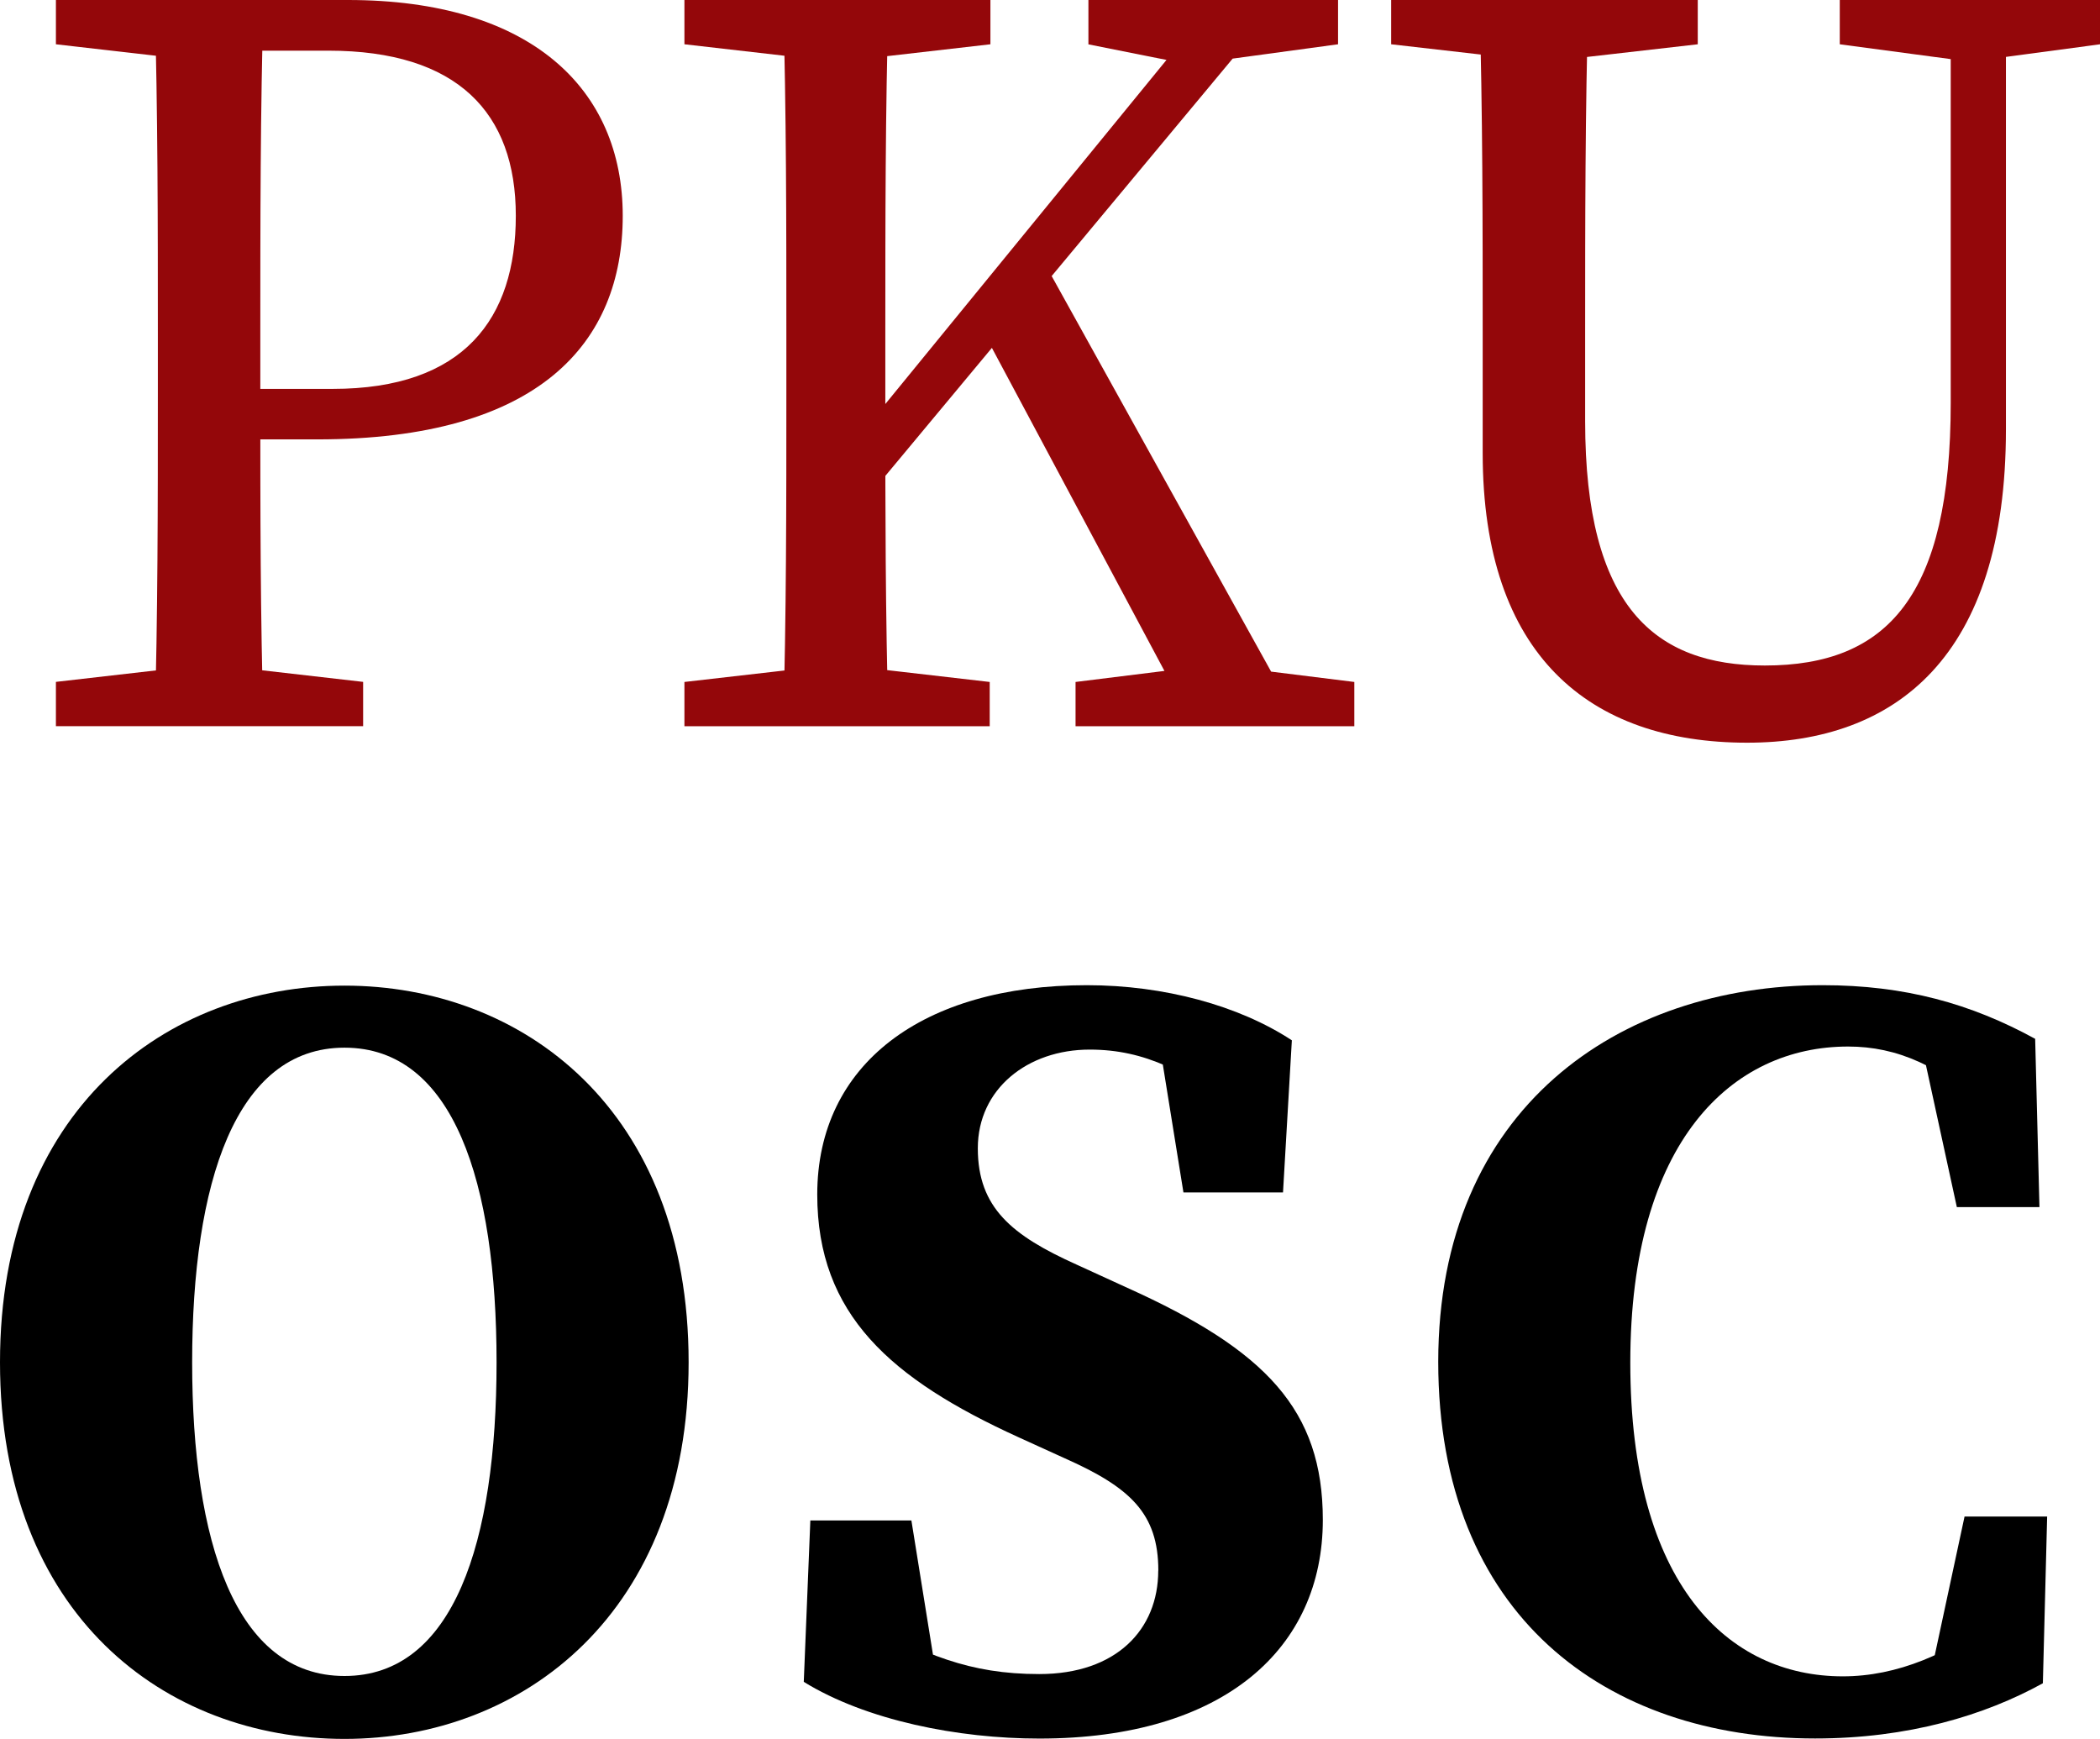
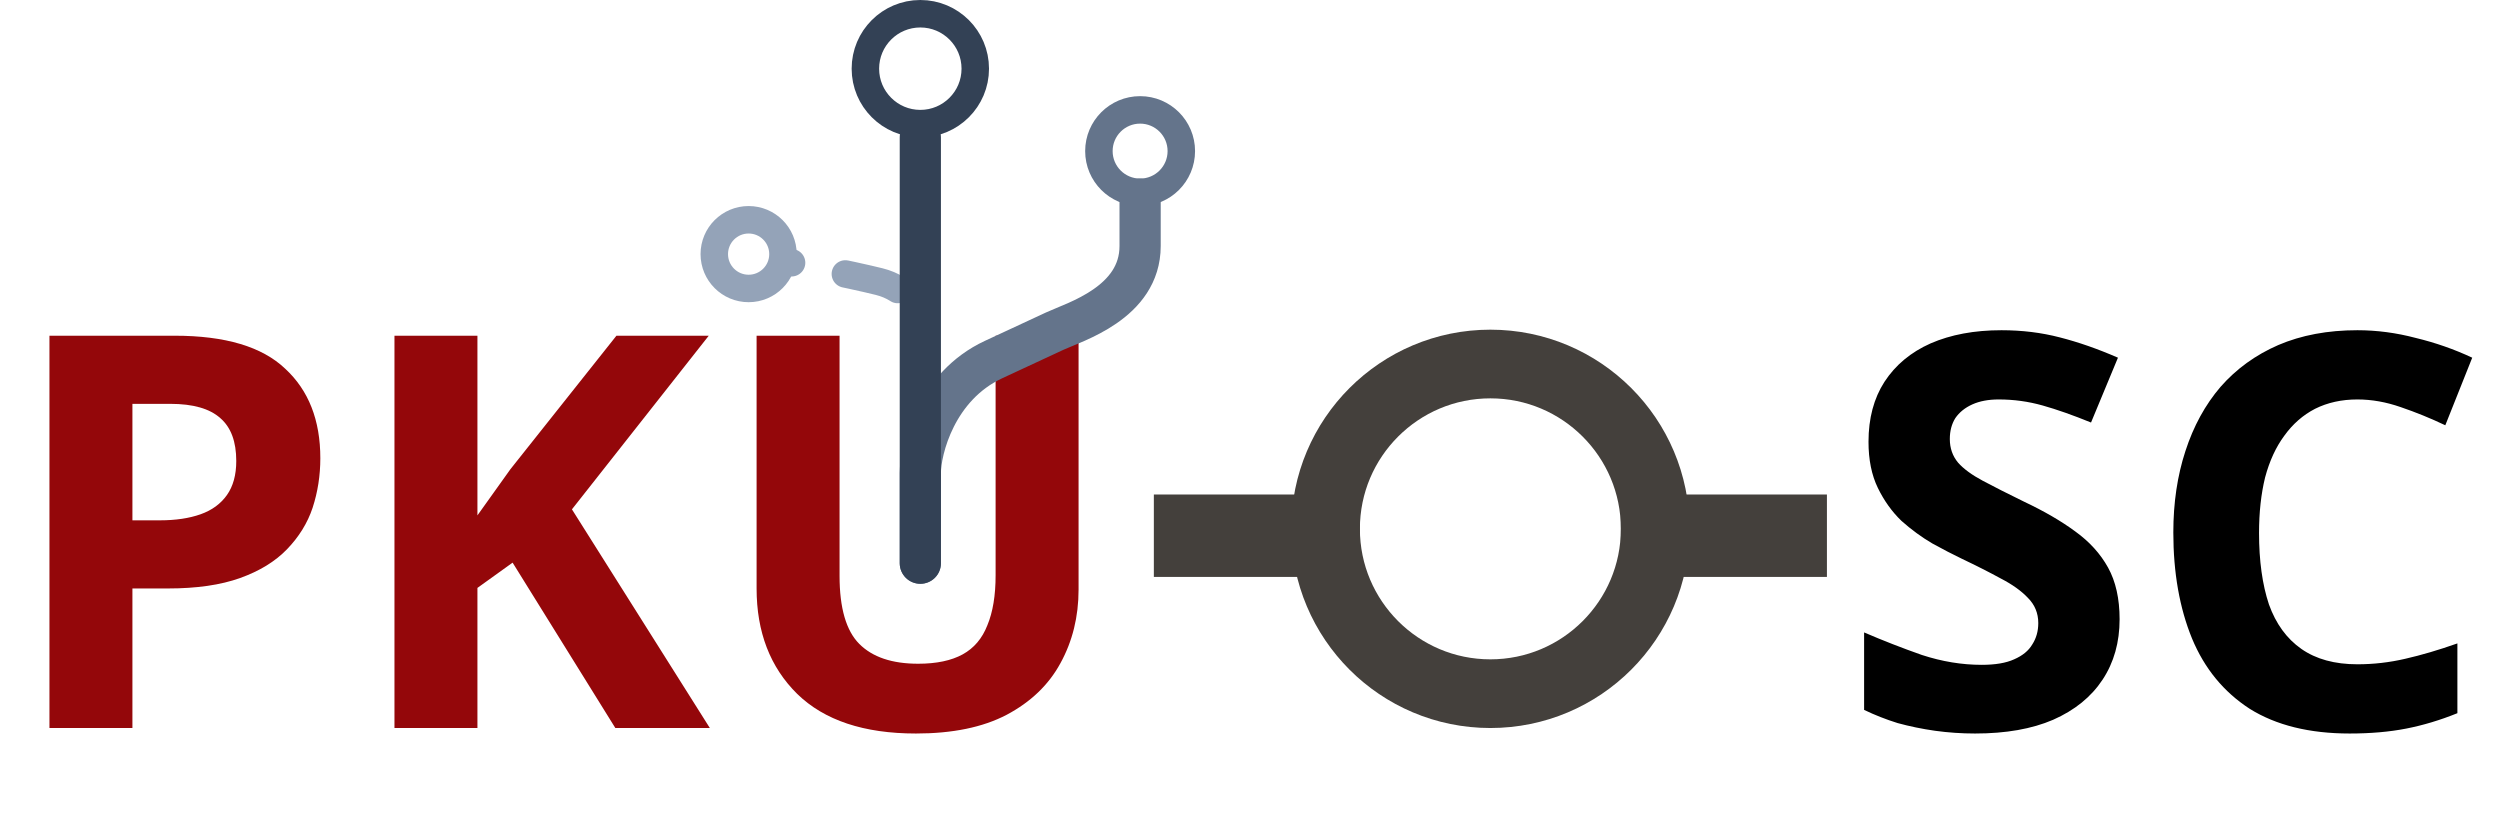
- <svg xmlns="http://www.w3.org/2000/svg" id="a" viewBox="0 0 240 198.71">
-   <defs>
-     <style>.b{fill:#94070a;}</style>
-   </defs>
-   <path class="b" d="M6.39,5.06V0H23.89V6.92h-1.28L6.39,5.06ZM25.28,76.06l16.22,1.86v5.06H6.39v-5.06l16.22-1.86h2.67Zm-7.24-37.63c0-12.77,0-25.66-.37-38.44h12.45c-.37,12.52-.37,25.42-.37,38.44v7.56c0,12.51,0,24.21,.37,36.98h-12.45c.37-12.52,.37-25.41,.37-38.44v-6.11Zm18.22,11.78h-12.37v-5.77h14.13c15.01,0,20.93-8.03,20.93-19.79S52.29,5.79,37.53,5.79h-13.63V0h15.87c20.88,0,31.4,10.14,31.4,24.66s-9.52,25.55-34.91,25.55Z" />
-   <path class="b" d="M78.22,5.06V0h34.97V5.06l-16.19,1.86h-2.55l-16.22-1.86Zm18.77,71.01l16.12,1.86v5.06h-34.89v-5.06l16.22-1.86h2.55Zm-7.12-37.63c0-12.77,0-25.66-.37-38.44h12.05c-.37,12.52-.37,25.42-.37,38.44v9.2c0,9.68,0,22.57,.37,35.35h-12.05c.37-12.52,.37-25.41,.37-38.44v-6.11Zm5.62,14.69L138.91,0h7.54l-50.96,61.22v-8.1Zm23.22-24.25l30.02,54.1h-12.28l-24.55-45.96,6.81-8.15Zm4.21,49.05l14.98-1.86h1.92l14.96,1.86v5.06h-31.86v-5.06Zm1.47-72.86V0h28.53V5.06l-13.68,1.86-2.55,.6-12.3-2.45Z" />
-   <path class="b" d="M158.99,5.06V0h35.04V5.06l-16.25,1.86h-2.54l-16.25-1.86Zm42.71,70.99c14.08,0,21.24-8.03,21.24-30.03V0h6.31V49.06c0,26.06-12.63,35.81-29.58,35.81-18,0-30.22-9.98-30.22-33.1v-13.4c0-12.74,0-25.61-.37-38.36h12.45c-.37,12.5-.37,25.38-.37,38.36v9.78c0,21.19,7.94,27.9,20.53,27.9ZM223.87,6.88l-13.61-1.82V0h29.75V5.06l-13.58,1.82h-2.55Z" />
-   <path d="M78.7,155.67c0,28.58-18.86,43.04-39.33,43.04S0,184.56,0,155.67s19.03-43.04,39.37-43.04,39.33,14.14,39.33,43.04Zm-39.33,35.85c12.47,0,17.38-15.29,17.38-35.85s-4.91-35.95-17.38-35.95-17.41,15.48-17.41,35.95,4.93,35.85,17.41,35.85Z" />
-   <path d="M132.38,179.47c0-6.54-3.23-9.51-10.7-12.83l-5.25-2.39c-14.62-6.66-23.03-14.03-23.03-27.75,0-14.88,12.02-23.92,30.81-23.92,8.84,0,17.39,2.33,23.43,6.3l-1.01,17.38h-11.38l-3.02-18.73,9.98,3.55v6.2c-6.61-4.79-11.29-7.34-17.68-7.34-7.08,0-12.78,4.48-12.78,11.28s3.92,9.97,11.27,13.28l5.83,2.67c15.83,7.13,22.33,13.96,22.33,26.51,0,14.63-11.21,24.99-32.4,24.99-9.3,0-19.78-2.08-26.92-6.48l.75-18.44h11.55l3.23,20.08-9.58-3.03v-5.95c7.86,4.23,12.97,6.45,20.96,6.45,8.82,0,13.6-5.1,13.6-11.82Z" />
-   <path d="M228.66,184.52v6.37l-8.31,1.83,4.17-19.42h9.44l-.49,19.05c-6.64,3.67-15.39,6.31-26.03,6.31-23.89,0-43.07-14.08-43.07-43.04s20.65-43.04,43.93-43.04c9.38,0,16.93,2.1,24.29,6.13l.49,19.23h-9.44l-4.27-19.61,8.32,1.92v6.85c-5.91-5.32-10.88-7.51-16.48-7.51-13.25,0-24.89,10.78-24.89,36.12s11.17,35.85,24.29,35.85c6.17,0,12.23-2.55,18.04-7.04Z" />
+ <svg xmlns="http://www.w3.org/2000/svg" width="182" height="61" viewBox="0 0 182 61" fill="none">
+   <path d="M12.72 24.44C16.4 24.44 19.08 25.24 20.76 26.84C22.467 28.413 23.32 30.587 23.32 33.36C23.32 34.613 23.133 35.813 22.76 36.96C22.387 38.08 21.76 39.093 20.88 40C20.027 40.88 18.893 41.573 17.48 42.08C16.067 42.587 14.32 42.84 12.24 42.84H9.64V53H3.6V24.44H12.72ZM12.4 29.4H9.64V37.88H11.64C12.787 37.88 13.773 37.733 14.6 37.44C15.427 37.147 16.067 36.68 16.52 36.04C16.973 35.4 17.2 34.573 17.2 33.56C17.2 32.147 16.813 31.107 16.04 30.44C15.267 29.747 14.053 29.4 12.4 29.4ZM51.677 53H44.797L37.317 40.96L34.757 42.8V53H28.717V24.44H34.757V37.52C35.157 36.96 35.557 36.4 35.957 35.84C36.357 35.28 36.757 34.72 37.157 34.16L44.877 24.44H51.597L41.637 37.08L51.677 53ZM78.52 42.92C78.52 44.893 78.08 46.68 77.2 48.28C76.346 49.853 75.04 51.107 73.28 52.04C71.546 52.947 69.346 53.4 66.68 53.4C62.893 53.4 60.013 52.44 58.04 50.52C56.066 48.573 55.08 46.013 55.08 42.84V24.44H61.12V41.92C61.12 44.267 61.6 45.92 62.56 46.88C63.52 47.84 64.946 48.32 66.84 48.32C68.173 48.32 69.253 48.093 70.08 47.64C70.906 47.187 71.506 46.48 71.88 45.52C72.28 44.56 72.48 43.347 72.48 41.88V24.44H78.52V42.92Z" fill="#94070A" />
+   <path d="M154.307 45.08C154.307 46.76 153.894 48.227 153.067 49.48C152.241 50.733 151.041 51.707 149.467 52.4C147.921 53.067 146.027 53.4 143.787 53.4C142.801 53.4 141.827 53.333 140.867 53.2C139.934 53.067 139.027 52.88 138.147 52.64C137.294 52.373 136.481 52.053 135.707 51.68V46.04C137.067 46.627 138.467 47.173 139.907 47.68C141.374 48.16 142.827 48.4 144.267 48.4C145.254 48.4 146.041 48.267 146.627 48C147.241 47.733 147.681 47.373 147.947 46.92C148.241 46.467 148.387 45.947 148.387 45.36C148.387 44.64 148.134 44.027 147.627 43.52C147.147 43.013 146.494 42.547 145.667 42.12C144.841 41.667 143.894 41.187 142.827 40.68C142.161 40.36 141.441 39.987 140.667 39.56C139.894 39.107 139.147 38.56 138.427 37.92C137.734 37.253 137.161 36.453 136.707 35.52C136.254 34.587 136.027 33.467 136.027 32.16C136.027 30.453 136.414 29 137.187 27.8C137.987 26.573 139.107 25.64 140.547 25C142.014 24.36 143.734 24.04 145.707 24.04C147.201 24.04 148.614 24.213 149.947 24.56C151.307 24.907 152.721 25.4 154.187 26.04L152.227 30.76C150.921 30.227 149.747 29.813 148.707 29.52C147.667 29.227 146.601 29.08 145.507 29.08C144.761 29.08 144.121 29.2 143.587 29.44C143.054 29.68 142.641 30.013 142.347 30.44C142.081 30.867 141.947 31.373 141.947 31.96C141.947 32.627 142.147 33.2 142.547 33.68C142.947 34.133 143.547 34.573 144.347 35C145.147 35.427 146.147 35.933 147.347 36.52C148.814 37.213 150.054 37.933 151.067 38.68C152.107 39.427 152.907 40.307 153.467 41.32C154.027 42.333 154.307 43.587 154.307 45.08ZM171.618 29.08C170.472 29.08 169.445 29.307 168.538 29.76C167.658 30.213 166.912 30.867 166.298 31.72C165.685 32.547 165.218 33.56 164.898 34.76C164.605 35.96 164.458 37.307 164.458 38.8C164.458 40.827 164.698 42.56 165.178 44C165.685 45.413 166.472 46.493 167.538 47.24C168.605 47.987 169.965 48.36 171.618 48.36C172.792 48.36 173.952 48.227 175.098 47.96C176.272 47.693 177.538 47.32 178.898 46.84V51.92C177.645 52.427 176.405 52.8 175.178 53.04C173.952 53.28 172.578 53.4 171.058 53.4C168.125 53.4 165.698 52.8 163.778 51.6C161.885 50.373 160.485 48.667 159.578 46.48C158.672 44.267 158.218 41.693 158.218 38.76C158.218 36.6 158.512 34.627 159.098 32.84C159.685 31.027 160.538 29.467 161.658 28.16C162.805 26.853 164.205 25.84 165.858 25.12C167.538 24.4 169.458 24.04 171.618 24.04C173.032 24.04 174.445 24.227 175.858 24.6C177.298 24.947 178.672 25.427 179.978 26.04L178.018 30.96C176.952 30.453 175.872 30.013 174.778 29.64C173.712 29.267 172.658 29.08 171.618 29.08Z" fill="black" />
+   <path d="M67 41V34.44C67 32.718 68.157 28.116 72.333 26.175C76.778 24.109 74.111 25.349 76.778 24.109C78.234 23.432 83 22.043 83 17.91C83 13.778 83 16.566 83 14.5" stroke="#64748B" stroke-width="3" stroke-linecap="round" stroke-linejoin="round" />
+   <path d="M67 28.5C67 28.5 67 25.5 67 24C67 22.5 66 21 64 20.5C62 20 57 19 57 19" stroke="#94A3B8" stroke-width="2" stroke-linecap="round" stroke-linejoin="round" stroke-dasharray="4 4" />
+   <path d="M67 41L67 10" stroke="#334155" stroke-width="3" stroke-linecap="round" stroke-linejoin="round" />
+   <circle cx="54.5" cy="18.5" r="2.5" stroke="#94A3B8" stroke-width="2" />
+   <circle cx="83" cy="11" r="3" stroke="#64748B" stroke-width="2" />
+   <circle cx="67" cy="5" r="4" stroke="#334155" stroke-width="2" />
+   <rect x="84" y="36" width="15" height="6" fill="#44403C" />
+   <rect x="118" y="36" width="15" height="6" fill="#44403C" />
+   <circle cx="108.5" cy="38.5" r="12" stroke="#44403C" stroke-width="5" />
</svg>
